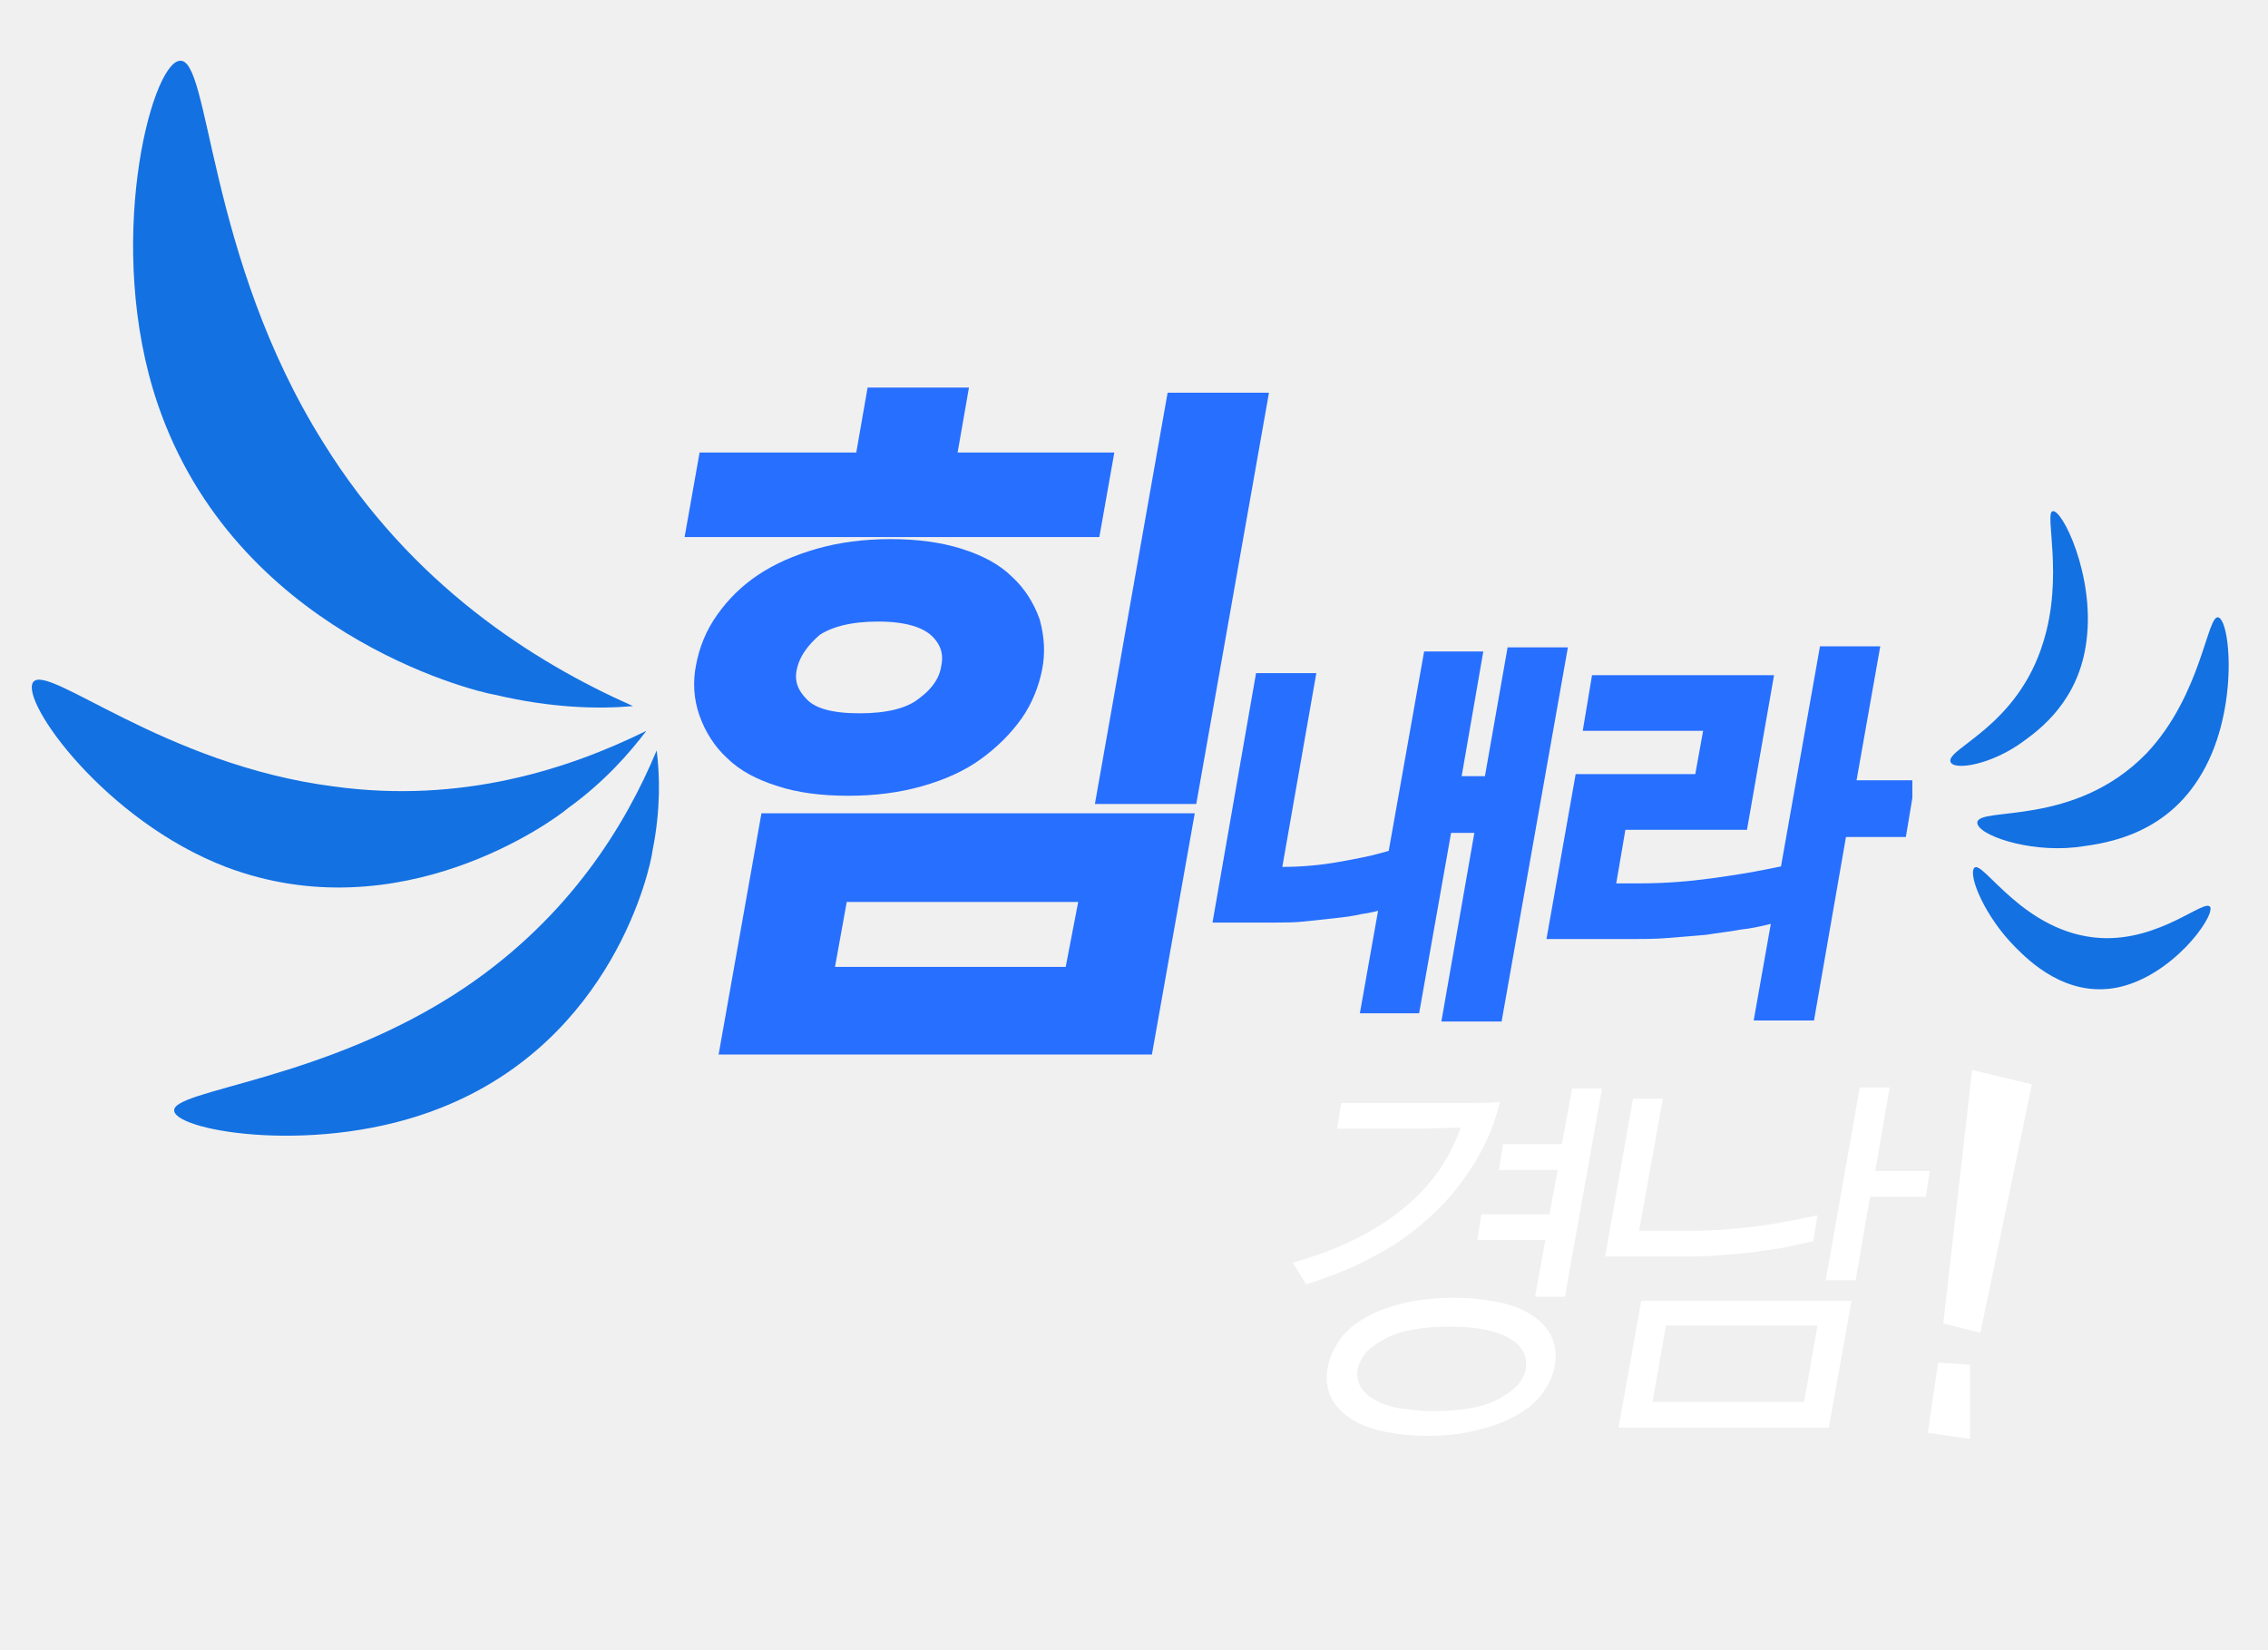
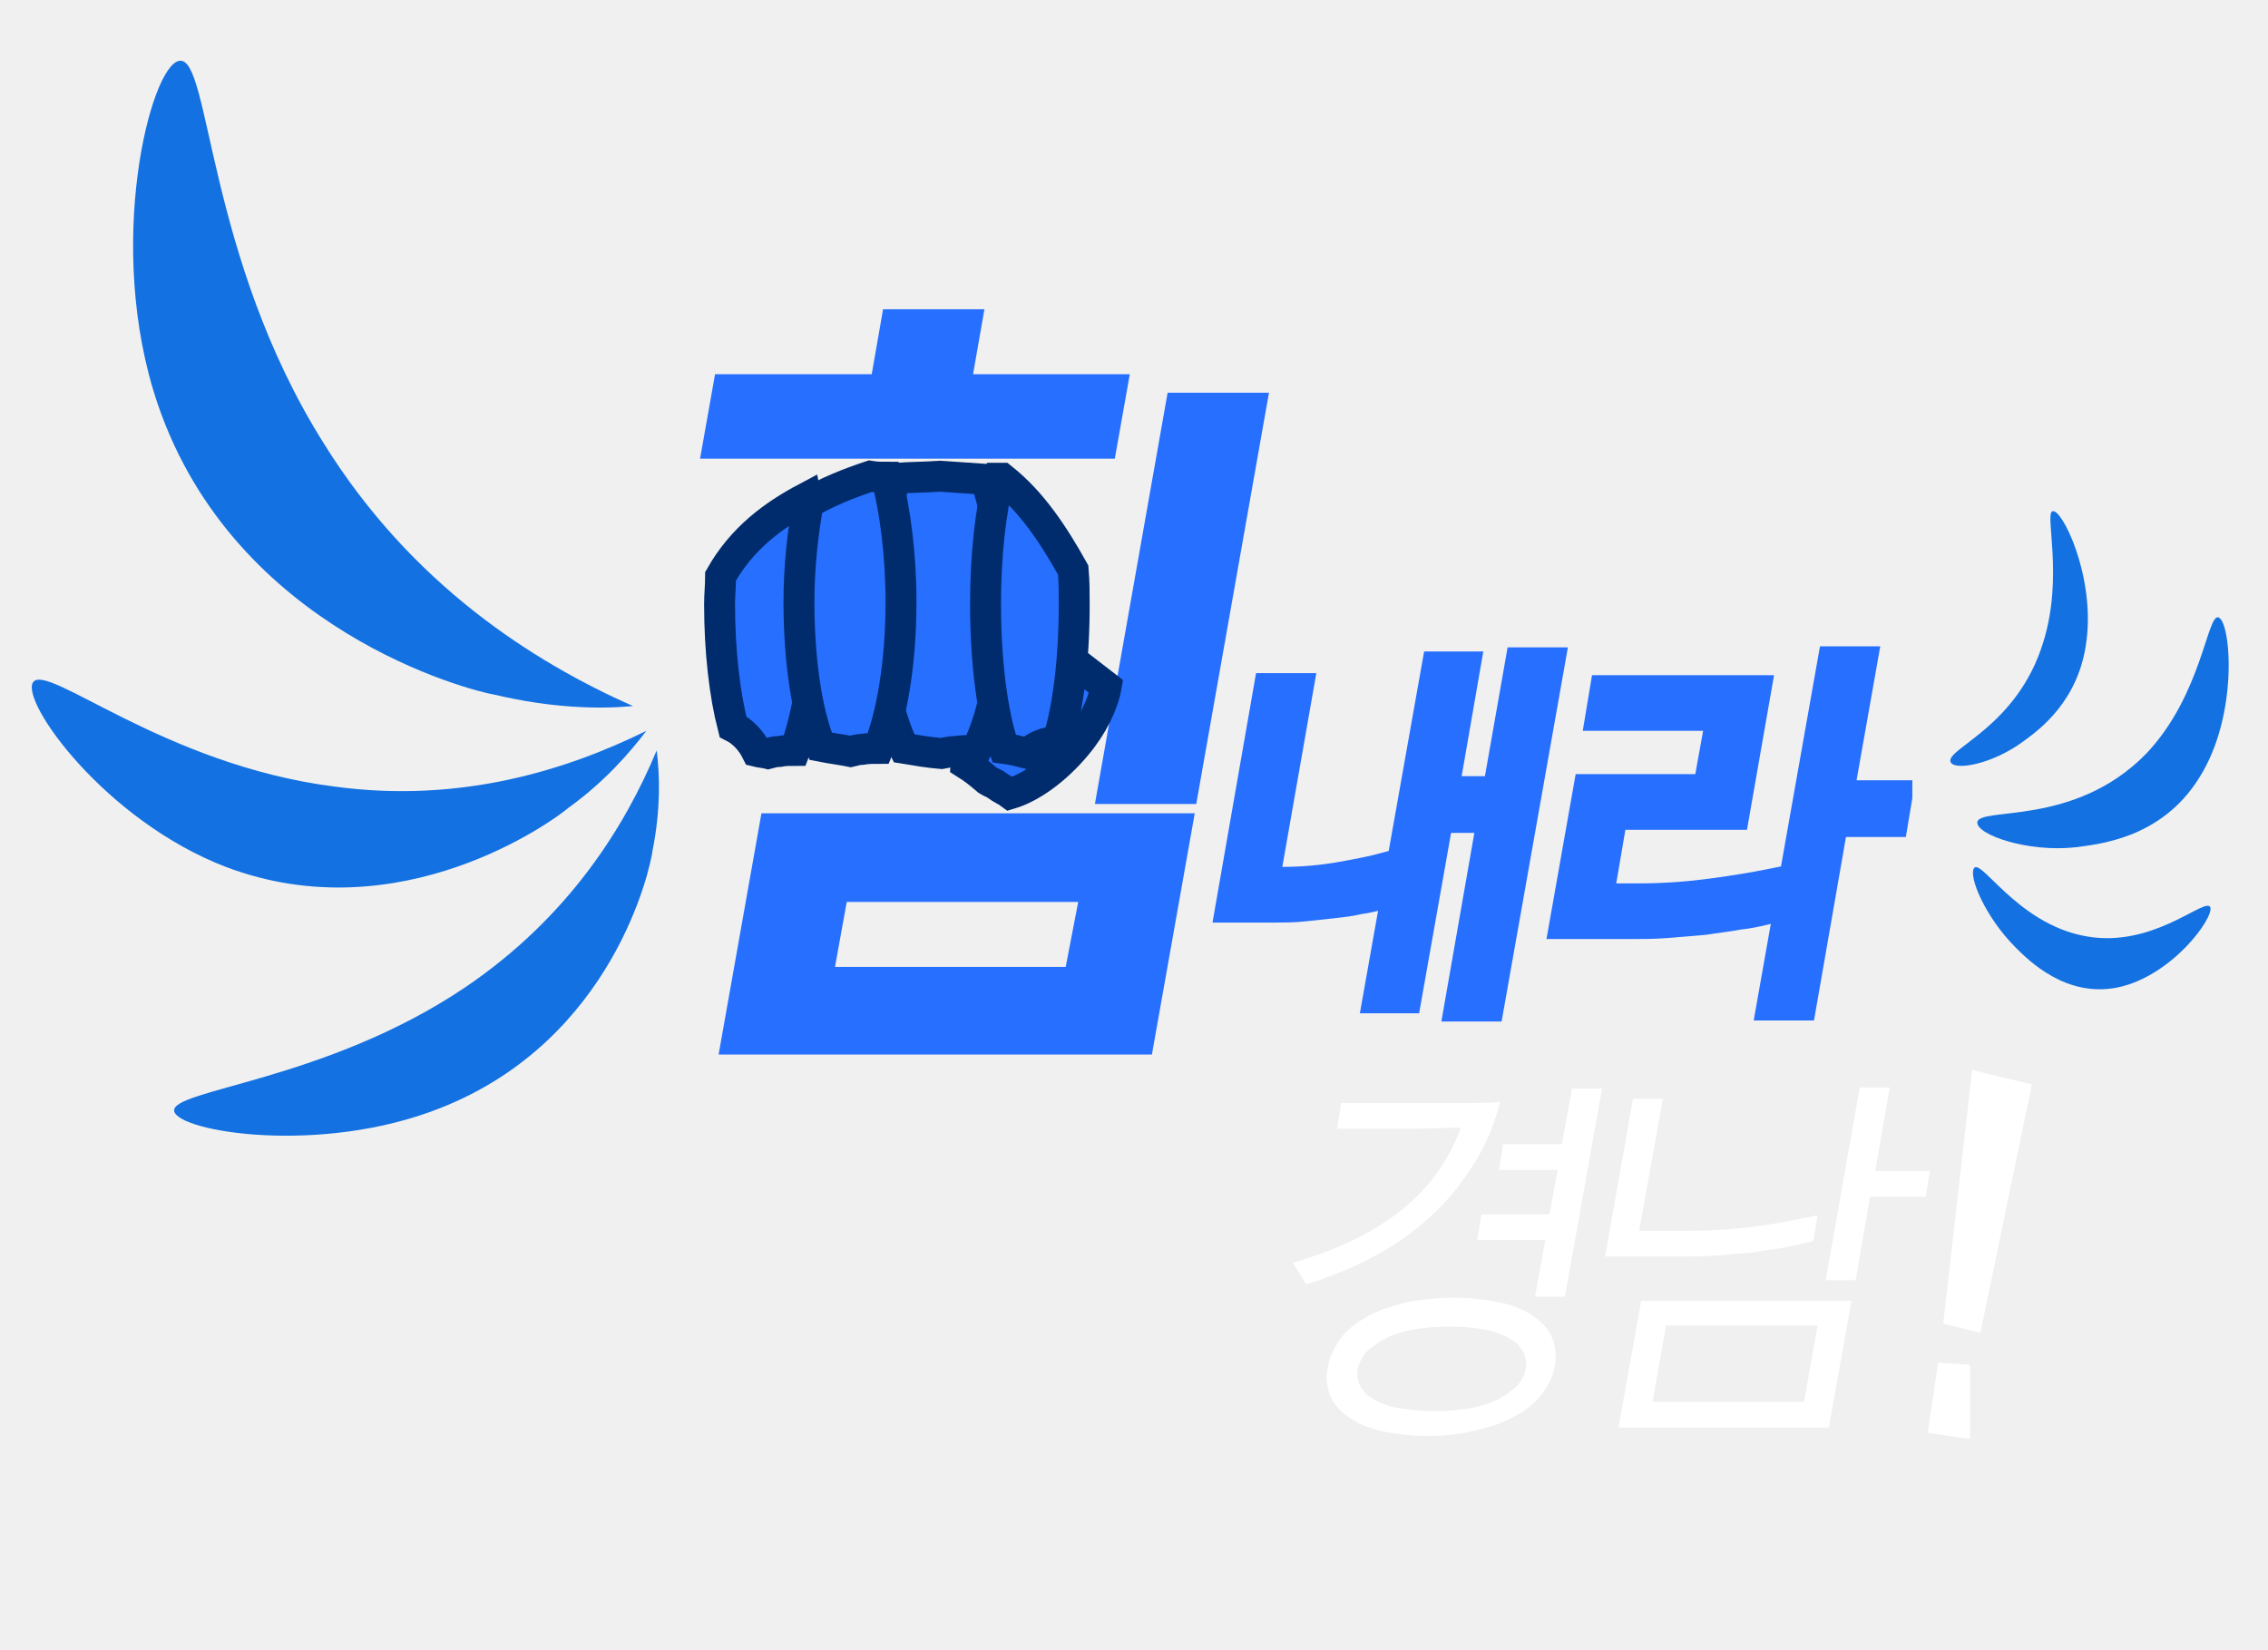
<svg xmlns="http://www.w3.org/2000/svg" version="1.1" id="레이어_1" x="0px" y="0px" viewBox="0 0 220 160" style="enable-background:new 0 0 220 160;" xml:space="preserve">
  <style type="text/css">
	.st0{fill:#276FFF;stroke:#276FFF;stroke-width:2;stroke-miterlimit:10;}
- 	.st1{fill:#276FFF;stroke:#276FFF;stroke-width:3;stroke-miterlimit:10;}
- 	.st2{fill:#FFFFFF;}
- 	.st3{fill:#1371E2;}
+ 	.st1{fill:#276FFF;stroke:#002C6D;stroke-width:3;stroke-miterlimit:10;}
+ 	.st2{fill:#276FFF;stroke:#276FFF;stroke-width:3;stroke-miterlimit:10;}
+ 	.st3{fill:#FFFFFF;}
+ 	.st4{fill:#1371E2;}
</style>
-   <path class="st0" d="M67.6,51.1l1.1-6.2h15.2l1.1-6.3h7.8l-1.1,6.3h15.2l-1.1,6.2H67.6z M100.1,64.8c-0.3,1.5-0.9,3-1.8,4.3  c-1,1.4-2.2,2.6-3.7,3.7c-1.5,1.1-3.3,1.9-5.4,2.5c-2.1,0.6-4.4,0.9-6.9,0.9c-2.6,0-4.8-0.3-6.6-0.9c-1.9-0.6-3.4-1.4-4.5-2.5  c-1.1-1-1.9-2.3-2.4-3.7c-0.5-1.4-0.6-2.9-0.3-4.4c0.3-1.6,0.9-3.1,1.9-4.5c1-1.4,2.2-2.6,3.7-3.6c1.5-1,3.3-1.8,5.4-2.4  c2.1-0.6,4.4-0.9,6.9-0.9c2.5,0,4.7,0.3,6.6,0.9c1.9,0.6,3.4,1.4,4.5,2.5c1.1,1,1.9,2.3,2.4,3.7C100.3,61.9,100.4,63.3,100.1,64.8z   M110.9,101.3h-40l3.8-21.4h40L110.9,101.3z M76.3,64.8c-0.3,1.5,0.2,2.7,1.3,3.8c1.1,1.1,3,1.6,5.8,1.6c2.7,0,4.9-0.5,6.3-1.6  c1.5-1.1,2.4-2.4,2.6-3.9c0.3-1.5-0.2-2.8-1.3-3.8c-1.1-1-3-1.6-5.8-1.6c-2.7,0-4.8,0.5-6.3,1.5C77.5,62,76.6,63.3,76.3,64.8z   M105.8,86.5H81.3l-1.5,8.3h24.4L105.8,86.5z M114.1,39.1h7.8l-6.7,37.9h-7.8L114.1,39.1z" />
-   <path class="st1" d="M119.4,88l3.7-21.2h2.8l-3.3,18.8h1.8c2.1,0,4-0.2,5.7-0.5c1.7-0.3,3.2-0.6,4.3-0.9l-0.4,2.5  c-0.6,0.2-1.4,0.4-2.2,0.5c-0.8,0.2-1.7,0.3-2.6,0.4c-0.9,0.1-1.9,0.2-2.8,0.3c-0.9,0.1-1.9,0.1-2.7,0.1H119.4z M150.3,64.3  l-5.9,33.3h-2.8l3.2-18.3h-5.3l-3.1,17.5h-2.7l5.7-32.1h2.7L140,76.8h5.3l2.2-12.5H150.3z" />
-   <path class="st1" d="M156.4,79l-1.4,8.2h4c2.6,0,5-0.2,7.2-0.5c2.2-0.3,4-0.6,5.5-0.9l-0.4,2.4c-0.8,0.2-1.7,0.4-2.7,0.5  c-1,0.2-2.1,0.3-3.3,0.5c-1.2,0.1-2.3,0.2-3.6,0.3c-1.2,0.1-2.4,0.1-3.5,0.1h-6.4l2.3-13h11.6l1.3-7.2h-11.7l0.4-2.4h14.6l-2.1,12  H156.4z M184,77.3l-0.4,2.4h-5.8l-3.1,17.8h-2.8l5.9-33.3h2.8l-2.3,13H184z" />
-   <path class="st2" d="M125.4,122.5c4.2-1.2,7.6-2.8,10.4-5c2.8-2.2,4.7-4.8,5.9-8.1c-1.5,0-2.9,0.1-4.4,0.1c-1.5,0-2.9,0-4.4,0h-3.2  l0.4-2.5h10.2c0.8,0,1.7,0,2.5,0c0.9,0,1.7,0,2.7-0.1c-0.5,2.1-1.3,4-2.4,5.8c-1.1,1.8-2.4,3.5-4,5c-1.6,1.5-3.4,2.9-5.5,4  c-2.1,1.2-4.4,2.1-6.9,2.9L125.4,122.5z M138.5,139.3c-1.8,0-3.3-0.2-4.6-0.5c-1.3-0.3-2.4-0.8-3.2-1.4c-0.8-0.6-1.4-1.3-1.7-2.1  c-0.3-0.8-0.4-1.7-0.2-2.7c0.2-1,0.6-1.8,1.2-2.7c0.6-0.8,1.4-1.5,2.5-2.1c1-0.6,2.2-1,3.7-1.4c1.4-0.3,3-0.5,4.8-0.5  c1.8,0,3.3,0.2,4.7,0.5c1.3,0.3,2.4,0.8,3.2,1.4c0.8,0.6,1.4,1.3,1.7,2.1c0.3,0.8,0.4,1.7,0.2,2.7c-0.2,1-0.6,1.8-1.2,2.6  c-0.6,0.8-1.4,1.5-2.5,2.1c-1,0.6-2.3,1.1-3.7,1.4C142,139.1,140.4,139.3,138.5,139.3z M139,136.9c1.4,0,2.6-0.1,3.7-0.3  c1.1-0.2,2-0.5,2.7-0.9c0.7-0.4,1.3-0.8,1.8-1.3c0.4-0.5,0.7-1,0.8-1.6c0.1-0.6,0-1.1-0.2-1.6c-0.3-0.5-0.7-1-1.3-1.3  c-0.6-0.4-1.4-0.7-2.4-0.9c-1-0.2-2.2-0.3-3.5-0.3c-1.3,0-2.5,0.1-3.6,0.3c-1.1,0.2-2,0.5-2.7,0.9c-0.7,0.4-1.3,0.8-1.8,1.3  c-0.4,0.5-0.7,1.1-0.8,1.6c-0.1,0.6,0,1.1,0.2,1.6c0.3,0.5,0.7,1,1.3,1.3c0.6,0.4,1.4,0.7,2.4,0.9  C136.5,136.7,137.6,136.9,139,136.9z M145.8,111h5.7l1-5.4h2.9l-3.6,20.2h-2.9l1-5.5h-6.6l0.4-2.5h6.6l0.8-4.3h-5.7L145.8,111z" />
-   <path class="st2" d="M155.7,121.9l2.7-15.3h2.9l-2.3,12.8h4.9c2.5,0,4.8-0.2,7-0.5c2.1-0.3,3.9-0.7,5.4-1l-0.4,2.5  c-0.8,0.2-1.7,0.4-2.7,0.6c-1,0.2-2.1,0.3-3.2,0.5c-1.1,0.1-2.3,0.2-3.5,0.3c-1.2,0.1-2.3,0.1-3.4,0.1H155.7z M179.6,126.2  l-2.2,12.3H157l2.2-12.3H179.6z M175,136l1.3-7.4h-14.7l-1.3,7.4H175z M187.2,113.6l-0.4,2.5h-5.4l-1.4,8.1h-2.9l3.3-18.7h2.9  l-1.4,8.1H187.2z" />
-   <path class="st3" d="M189.2,73.9c-0.4-1.3,6.5-3.4,9-11.6c2-6.4,0.1-12.5,0.9-12.7c0.9-0.3,4.1,6.2,3.3,12.5  c-0.7,5.9-4.6,8.7-6.1,9.8C193.2,74.2,189.5,74.8,189.2,73.9z" />
-   <path class="st3" d="M191.8,79.8c0.1-1.6,9.4,0.5,16.4-6.7c5.4-5.7,5.9-13.6,7-13.2c1.2,0.4,2,9.5-1.9,15.6c-3.7,5.9-9.8,6.4-12,6.7  C196.7,82.7,191.8,81,191.8,79.8z" />
-   <path class="st3" d="M191.5,84.2c0.8-0.9,4.8,6.4,12.3,6.8c5.8,0.3,10.1-3.9,10.6-3c0.4,1-3.7,6.7-9,7.8c-5,1-8.6-2.6-9.9-3.9  C192.6,89,190.9,85,191.5,84.2z" />
-   <polygon class="st2" points="191.3,103.8 197.1,105.2 192.1,129.3 188.5,128.4 " />
+   <polygon class="st0" points="108.4,37.3 93.2,37.3 94.3,31 86.5,31 85.4,37.3 70.2,37.3 69.1,43.5 107.3,43.5 " />
+   <polygon class="st0" points="114.1,39.1 107.4,77 115.2,77 121.9,39.1 " />
+   <path class="st0" d="M70.9,101.3h40l3.8-21.4h-40L70.9,101.3z M81.3,86.5h24.5l-1.6,8.3H79.8L81.3,86.5z" />
+   <path class="st1" d="M95.8,75.7c0.3,0.2,0.7,0.3,0.9,0.5c0.4,0.3,0.9,0.5,1.3,0.8c2-0.6,4.4-2.3,6.4-4.7c1.6-1.9,2.6-4,2.9-5.7  c-0.9-0.7-1.7-1.3-2.6-2c-0.9-0.6-1.8-1.1-2.7-1.7c-1.7,0.8-3.6,2.3-5.2,4.3c-1.9,2.4-3,4.9-3.1,6.9C94.5,74.6,95.1,75.1,95.8,75.7z  " />
+   <path class="st1" d="M69.9,55.9c0,0.9-0.1,1.8-0.1,2.7c0,4.6,0.5,8.8,1.3,11.9c1,0.5,1.8,1.4,2.3,2.4c0.4,0.1,0.7,0.1,1.1,0.2  c0.4-0.1,0.7-0.2,1.1-0.2c0.5-0.1,1-0.1,1.5-0.1c1.2-3.1,2.1-8.3,2.1-14.2c0-3.9-0.4-7.4-1-10.3C75,50,72,52.2,69.9,55.9z" />
+   <path class="st1" d="M91.3,73.1c0.5-0.1,1-0.2,1.4-0.2c0.7-0.1,1.4-0.1,2-0.1c1.6-3.1,2.7-8.3,2.7-14.2c0-4.7-0.7-9-1.8-12.1  c-1.5-0.1-3-0.2-4.4-0.3c-1.4,0.1-2.9,0.1-4.3,0.2c-1.1,3.1-1.8,7.4-1.8,12.2c0,5.8,1,10.9,2.6,14C88.9,72.8,90.1,73,91.3,73.1z" />
+   <path class="st1" d="M84.4,46.2c-2.1,0.7-4.1,1.5-6,2.6c-0.5,2.7-0.9,6.1-0.9,9.6c0,5.8,0.8,10.9,2.1,14c1,0.2,1.9,0.3,2.9,0.5  c0.4-0.1,0.8-0.2,1.1-0.2c0.6-0.1,1.1-0.1,1.6-0.1c1.3-3.1,2.2-8.3,2.2-14.2c0-4.7-0.6-9-1.4-12.1C85.5,46.3,85,46.3,84.4,46.2z" />
+   <path class="st1" d="M97.2,46.4c-0.1,0-0.2,0-0.3,0c-0.8,3.1-1.3,7.4-1.3,12.2c0,5.8,0.7,10.9,1.8,14c0.8,0.1,1.5,0.3,2.3,0.5  c0.7-0.7,1.7-1.1,2.9-1.2c1-3.1,1.6-7.9,1.6-13.2c0-1.2,0-2.3-0.1-3.4C102.2,51.9,100.1,48.7,97.2,46.4z" />
+   <path class="st2" d="M119.4,88l3.7-21.2h2.8l-3.3,18.8h1.8c2.1,0,4-0.2,5.7-0.5c1.7-0.3,3.2-0.6,4.3-0.9l-0.4,2.5  c-0.6,0.2-1.4,0.4-2.2,0.5c-0.8,0.2-1.7,0.3-2.6,0.4c-0.9,0.1-1.9,0.2-2.8,0.3c-0.9,0.1-1.9,0.1-2.7,0.1C123.7,88,119.4,88,119.4,88  z M150.3,64.3l-5.9,33.3h-2.8l3.2-18.3h-5.3l-3.1,17.5h-2.7l5.7-32.1h2.7L140,76.8h5.3l2.2-12.5H150.3z" />
+   <path class="st2" d="M156.4,79l-1.4,8.2h4c2.6,0,5-0.2,7.2-0.5s4-0.6,5.5-0.9l-0.4,2.4c-0.8,0.2-1.7,0.4-2.7,0.5  c-1,0.2-2.1,0.3-3.3,0.5c-1.2,0.1-2.3,0.2-3.6,0.3c-1.2,0.1-2.4,0.1-3.5,0.1h-6.4l2.3-13h11.6l1.3-7.2h-11.7l0.4-2.4h14.6l-2.1,12  H156.4z M184,77.3l-0.4,2.4h-5.8l-3.1,17.8h-2.8l5.9-33.3h2.8l-2.3,13h5.7L184,77.3L184,77.3z" />
+   <path class="st3" d="M125.4,122.5c4.2-1.2,7.6-2.8,10.4-5s4.7-4.8,5.9-8.1c-1.5,0-2.9,0.1-4.4,0.1s-2.9,0-4.4,0h-3.2l0.4-2.5h10.2  c0.8,0,1.7,0,2.5,0c0.9,0,1.7,0,2.7-0.1c-0.5,2.1-1.3,4-2.4,5.8c-1.1,1.8-2.4,3.5-4,5s-3.4,2.9-5.5,4c-2.1,1.2-4.4,2.1-6.9,2.9  L125.4,122.5z M138.5,139.3c-1.8,0-3.3-0.2-4.6-0.5s-2.4-0.8-3.2-1.4c-0.8-0.6-1.4-1.3-1.7-2.1s-0.4-1.7-0.2-2.7s0.6-1.8,1.2-2.7  c0.6-0.8,1.4-1.5,2.5-2.1c1-0.6,2.2-1,3.7-1.4c1.4-0.3,3-0.5,4.8-0.5s3.3,0.2,4.7,0.5c1.3,0.3,2.4,0.8,3.2,1.4s1.4,1.3,1.7,2.1  s0.4,1.7,0.2,2.7s-0.6,1.8-1.2,2.6c-0.6,0.8-1.4,1.5-2.5,2.1c-1,0.6-2.3,1.1-3.7,1.4C142,139.1,140.4,139.3,138.5,139.3z M139,136.9  c1.4,0,2.6-0.1,3.7-0.3c1.1-0.2,2-0.5,2.7-0.9s1.3-0.8,1.8-1.3c0.4-0.5,0.7-1,0.8-1.6s0-1.1-0.2-1.6c-0.3-0.5-0.7-1-1.3-1.3  c-0.6-0.4-1.4-0.7-2.4-0.9s-2.2-0.3-3.5-0.3s-2.5,0.1-3.6,0.3s-2,0.5-2.7,0.9s-1.3,0.8-1.8,1.3c-0.4,0.5-0.7,1.1-0.8,1.6  c-0.1,0.6,0,1.1,0.2,1.6c0.3,0.5,0.7,1,1.3,1.3c0.6,0.4,1.4,0.7,2.4,0.9C136.5,136.7,137.6,136.9,139,136.9z M145.8,111h5.7l1-5.4  h2.9l-3.6,20.2h-2.9l1-5.5h-6.6l0.4-2.5h6.6l0.8-4.3h-5.7L145.8,111z" />
+   <path class="st3" d="M155.7,121.9l2.7-15.3h2.9l-2.3,12.8h4.9c2.5,0,4.8-0.2,7-0.5c2.1-0.3,3.9-0.7,5.4-1l-0.4,2.5  c-0.8,0.2-1.7,0.4-2.7,0.6s-2.1,0.3-3.2,0.5c-1.1,0.1-2.3,0.2-3.5,0.3c-1.2,0.1-2.3,0.1-3.4,0.1H155.7z M179.6,126.2l-2.2,12.3H157  l2.2-12.3H179.6z M175,136l1.3-7.4h-14.7l-1.3,7.4H175z M187.2,113.6l-0.4,2.5h-5.4l-1.4,8.1h-2.9l3.3-18.7h2.9l-1.4,8.1H187.2z" />
+   <path class="st4" d="M189.2,73.9c-0.4-1.3,6.5-3.4,9-11.6c2-6.4,0.1-12.5,0.9-12.7c0.9-0.3,4.1,6.2,3.3,12.5  c-0.7,5.9-4.6,8.7-6.1,9.8C193.2,74.2,189.5,74.8,189.2,73.9z" />
+   <path class="st4" d="M191.8,79.8c0.1-1.6,9.4,0.5,16.4-6.7c5.4-5.7,5.9-13.6,7-13.2c1.2,0.4,2,9.5-1.9,15.6c-3.7,5.9-9.8,6.4-12,6.7  C196.7,82.7,191.8,81,191.8,79.8z" />
+   <path class="st4" d="M191.5,84.2c0.8-0.9,4.8,6.4,12.3,6.8c5.8,0.3,10.1-3.9,10.6-3c0.4,1-3.7,6.7-9,7.8c-5,1-8.6-2.6-9.9-3.9  C192.6,89,190.9,85,191.5,84.2z" />
+   <polygon class="st3" points="191.3,103.8 197.1,105.2 192.1,129.3 188.5,128.4 " />
  <g>
-     <path class="st3" d="M61.4,68.5C51.7,64.2,39.9,56.7,31.4,43C20,24.9,20.4,5.4,17.4,5.9c-2.8,0.4-7.3,18-2.1,33.3   c7.5,22,30.3,27.8,32.7,28.2C53.5,68.7,58.1,68.8,61.4,68.5z" />
-     <path class="st3" d="M62.7,70.9c-7.5,3.7-17.9,7.1-30.3,5.4C15.9,74.2,4.5,64.2,3.2,66.2c-1.2,1.9,7,13.4,18.7,17.9   c16.9,6.4,31.8-4.5,33.2-5.7C58.7,75.8,61.1,73,62.7,70.9z" />
-     <path class="st3" d="M63.7,72.8c-3,7.2-8.4,16.1-18.6,23c-13.5,9.1-28.6,9.9-28.2,12c0.4,2,14.2,4.3,25.8-0.3   c16.8-6.6,20.4-23.3,20.6-25C64.1,78.5,64,75.2,63.7,72.8z" />
+     <path class="st4" d="M61.4,68.5c-9.7-4.3-21.5-11.8-30-25.5C20,24.9,20.4,5.4,17.4,5.9c-2.8,0.4-7.3,18-2.1,33.3   C22.8,61.2,45.6,67,48,67.4C53.5,68.7,58.1,68.8,61.4,68.5z" />
+     <path class="st4" d="M62.7,70.9c-7.5,3.7-17.9,7.1-30.3,5.4C15.9,74.2,4.5,64.2,3.2,66.2c-1.2,1.9,7,13.4,18.7,17.9   c16.9,6.4,31.8-4.5,33.2-5.7C58.7,75.8,61.1,73,62.7,70.9z" />
+     <path class="st4" d="M63.7,72.8c-3,7.2-8.4,16.1-18.6,23c-13.5,9.1-28.6,9.9-28.2,12c0.4,2,14.2,4.3,25.8-0.3   c16.8-6.6,20.4-23.3,20.6-25C64.1,78.5,64,75.2,63.7,72.8z" />
  </g>
-   <polygon class="st2" points="191.1,139.6 187,139 188,132.2 191.1,132.4 " />
+   <polygon class="st3" points="191.1,139.6 187,139 188,132.2 191.1,132.4 " />
</svg>
